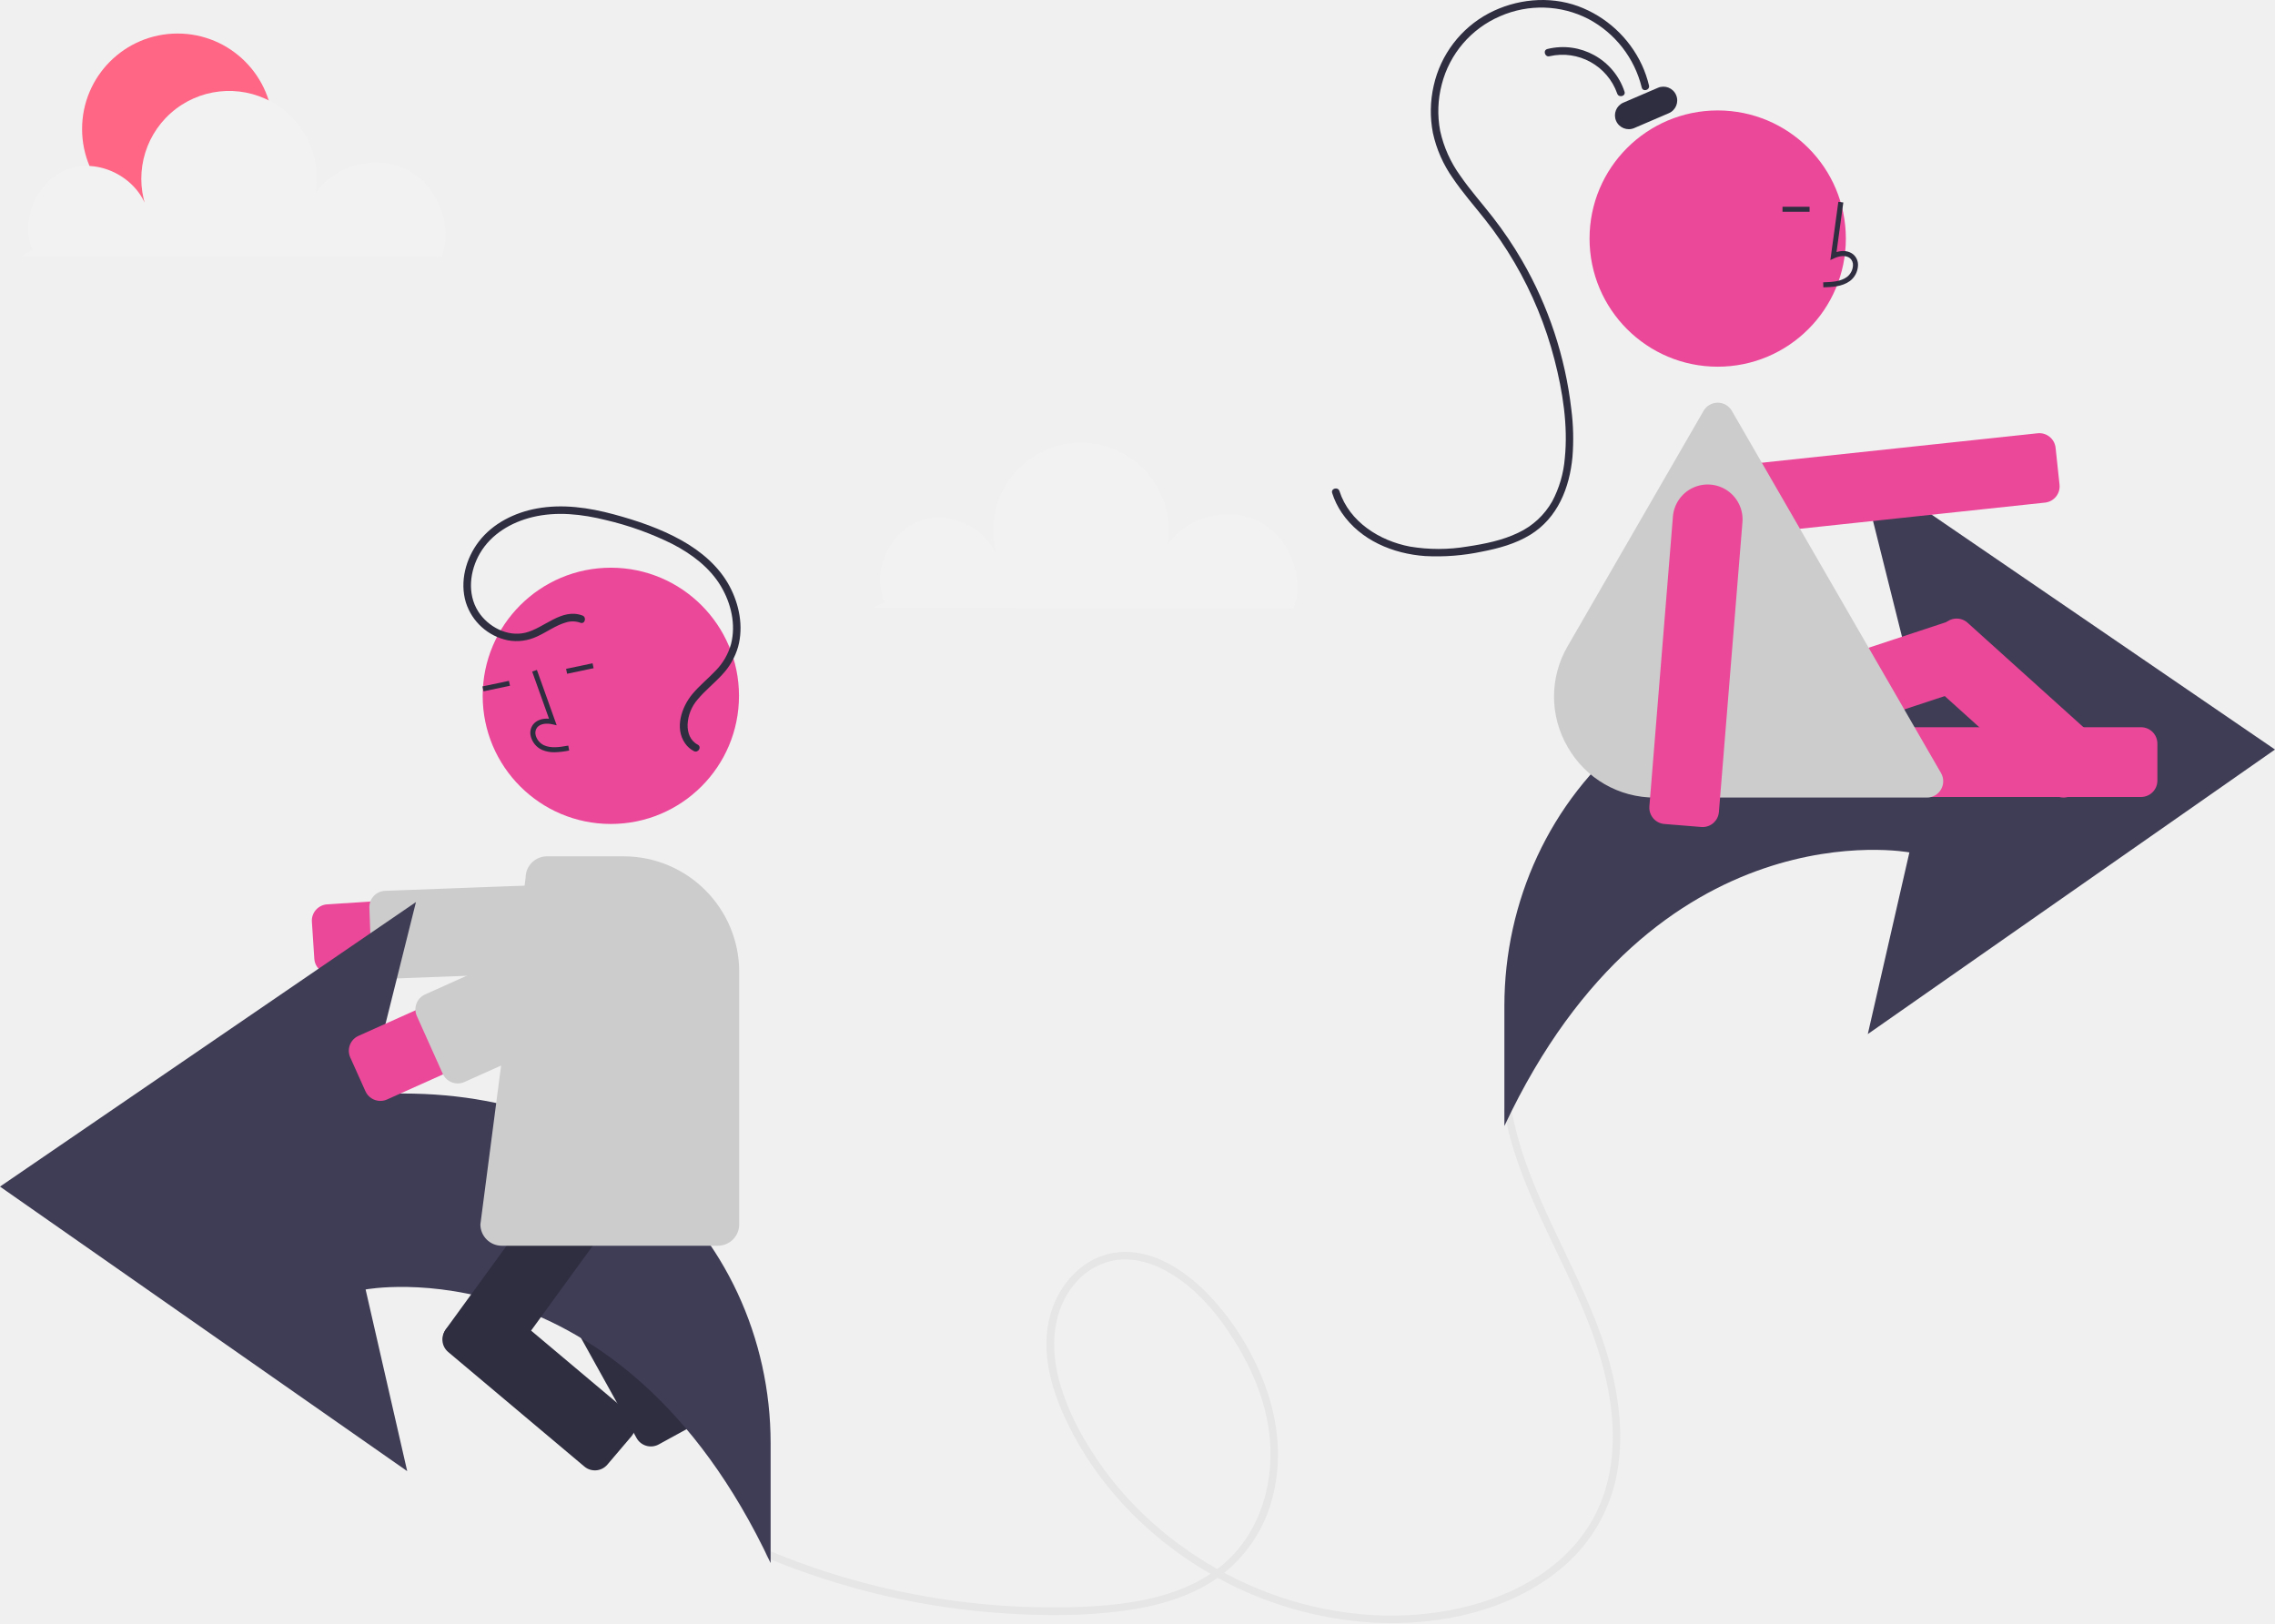
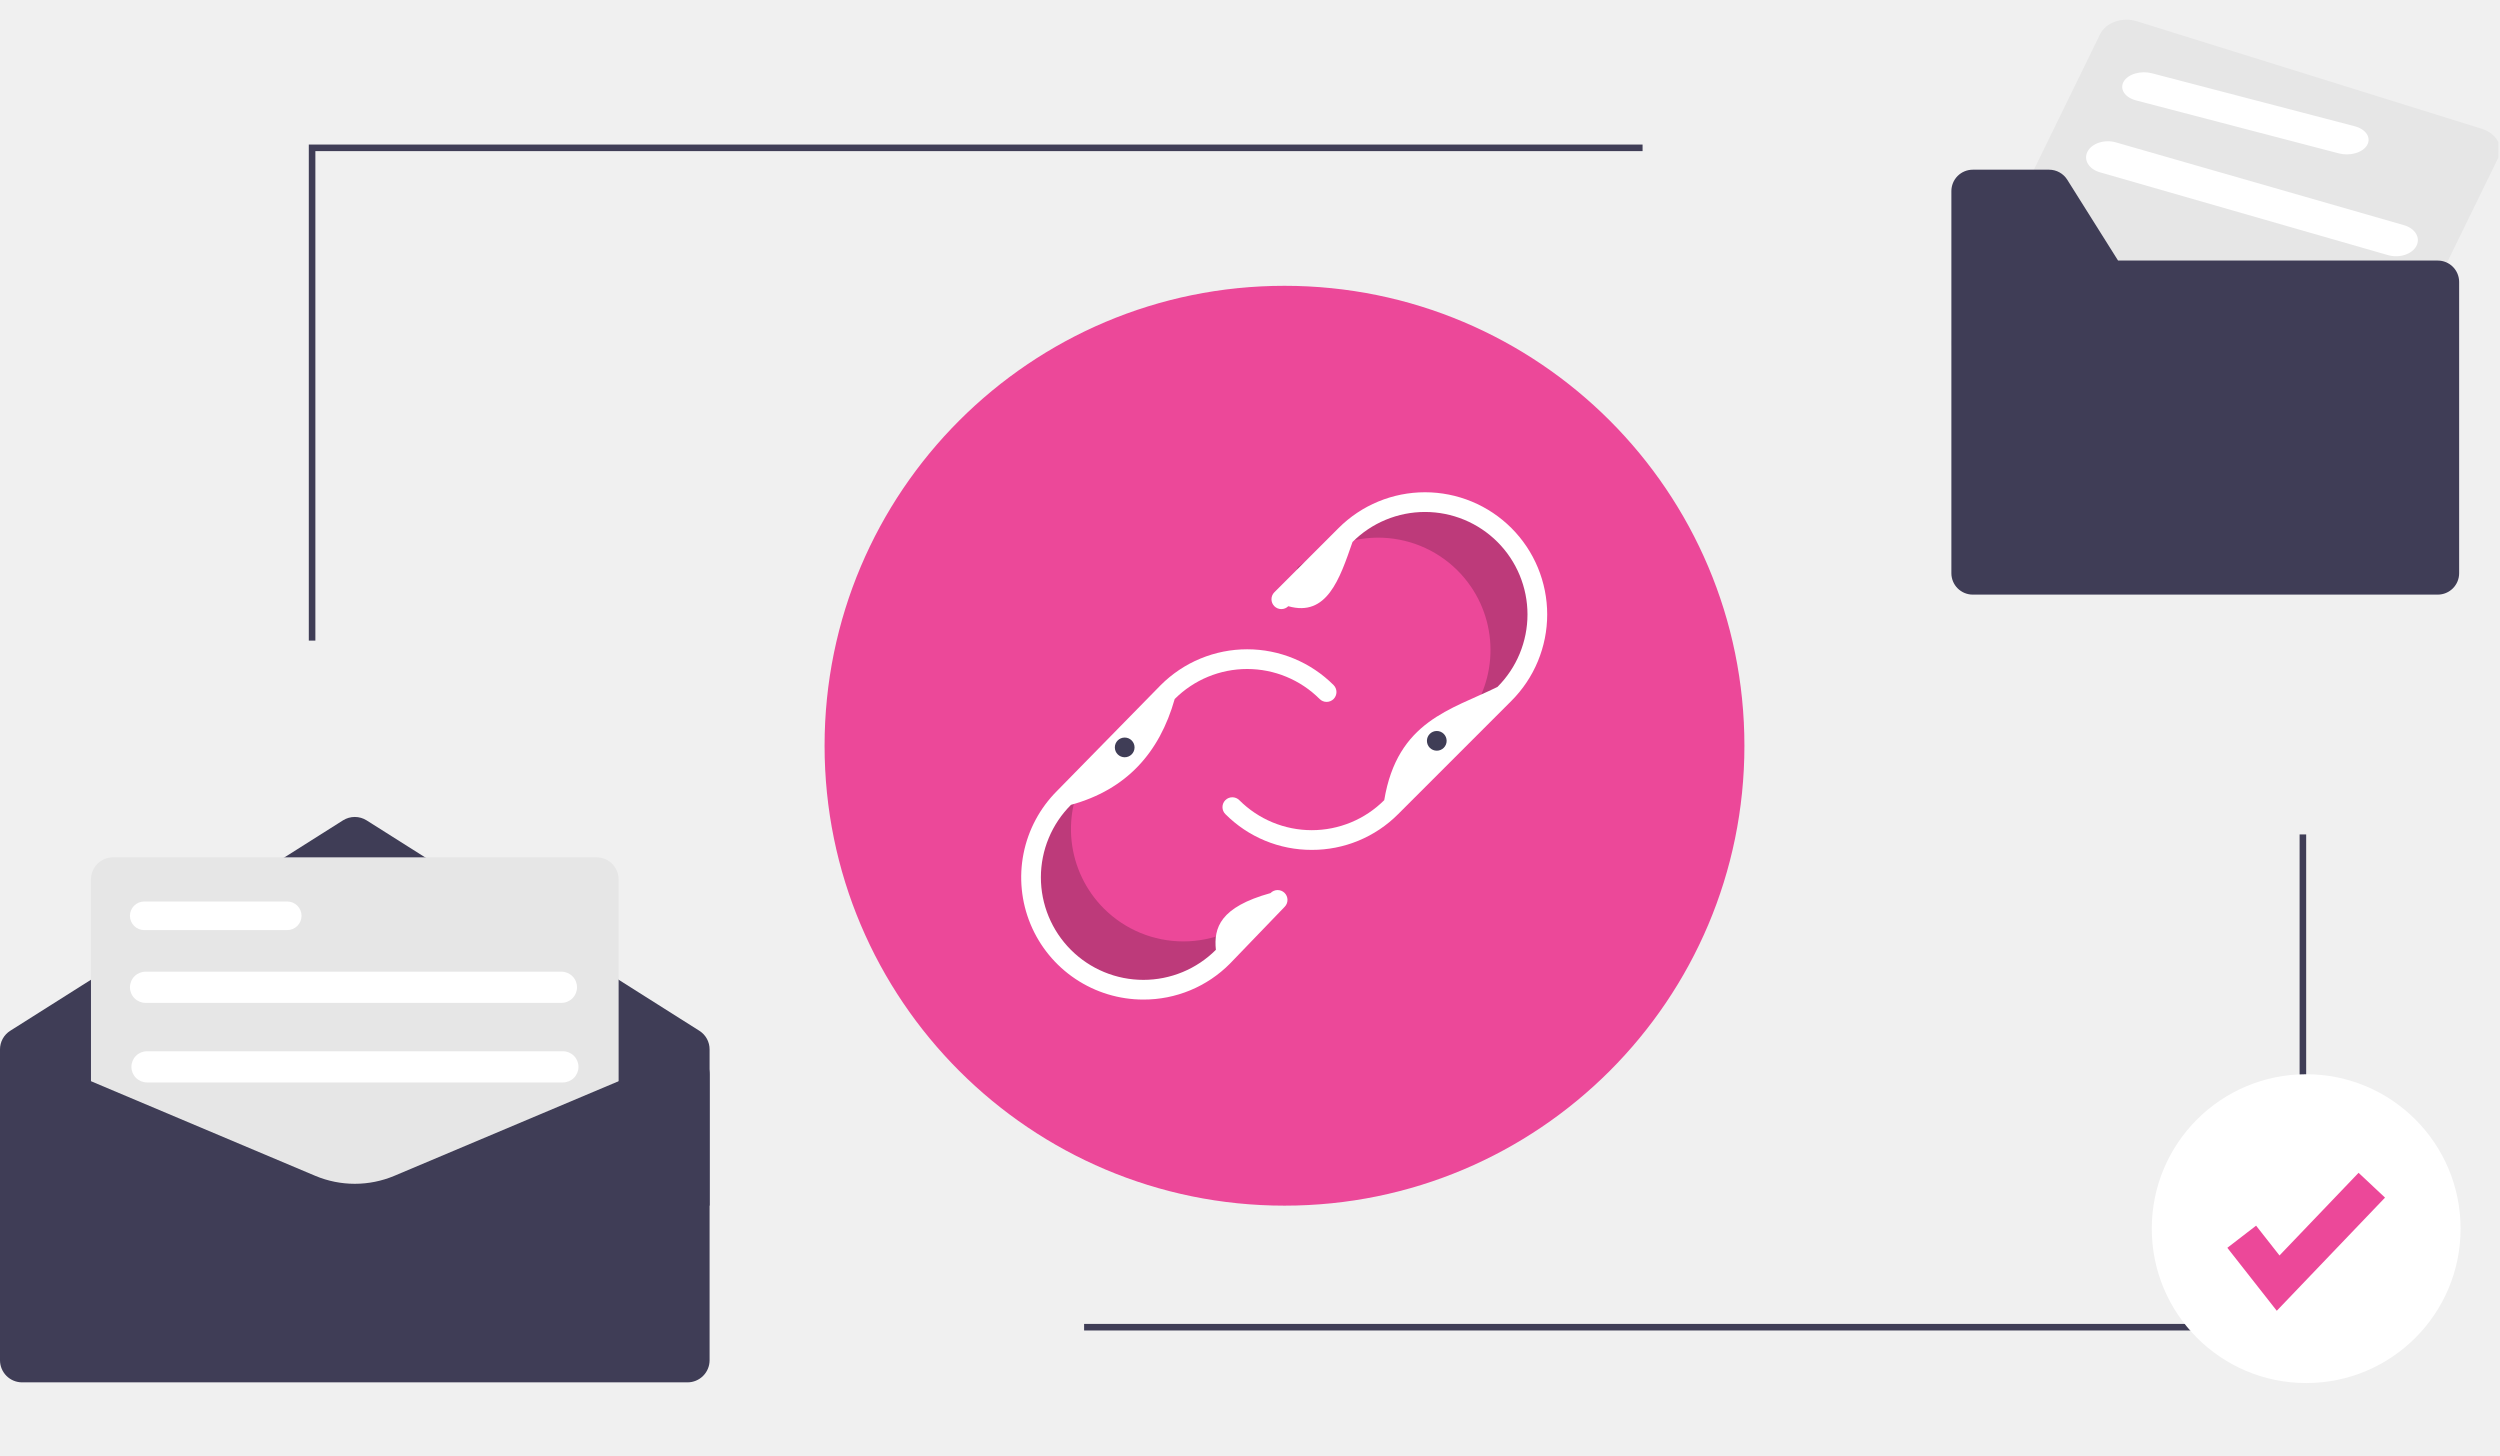
- <svg xmlns="http://www.w3.org/2000/svg" data-name="Layer 1" width="905.336" height="646.071" viewBox="0 0 905.336 646.071">
-   <circle cx="70.668" cy="51.349" r="38" fill="#ff6584" />
-   <path d="M452.939,747.22a296.198,296.198,0,0,0,94.979,21.982c15.3.953,30.889,1,46.109-1.022,13.337-1.772,26.885-5.406,38.002-13.27a56.371,56.371,0,0,0,22.008-33.103c3.4-14.061,1.969-28.793-2.887-42.336A105.48,105.48,0,0,0,627.903,641.91c-9.245-9.463-22.196-18.07-36.044-16.45-13.311,1.557-22.992,12.318-26.537,24.767-4.25,14.926.64,30.715,7.271,44.152C583.843,717.172,601.896,736.305,623.276,749.908a146.883,146.883,0,0,0,71.739,22.989c25.556,1.151,53.042-4.775,73.178-21.287a64.089,64.089,0,0,0,21.612-33.627c3.576-13.959,2.64-28.701-.454-42.655-6.717-30.292-24.46-56.331-34.733-85.327a137.23,137.23,0,0,1-5.863-21.745c-.338-1.898-3.23-1.093-2.893.798,5.313,29.828,22.126,55.511,33.163,83.289,10.053,25.303,16.037,56.368,1.145,81.074C766.773,755.642,740.167,766.474,715.354,769.24c-24.262,2.704-49.1-1.643-71.343-11.583-22.386-10.004-42.448-25.588-57.003-45.387-7.911-10.761-14.726-22.951-18.22-35.9-3.577-13.256-2.738-28.271,6.723-38.977a26.296,26.296,0,0,1,16.348-8.933c6.604-.827,13.218,1.024,19.023,4.109,12.463,6.624,21.737,18.137,28.893,30.043,7.393,12.301,12.602,26.244,13.119,40.697.481,13.438-3.045,27.215-11.123,38.093-16.678,22.458-48.023,25.184-73.748,25.356a293.206,293.206,0,0,1-92.858-14.487q-10.866-3.55-21.428-7.945c-1.781-.739-2.558,2.162-.798,2.893Z" transform="translate(-147.3319 -126.9646)" fill="#e6e6e6" />
-   <path d="M374.955,649.89,366.898,637.523a6.507,6.507,0,0,1,1.898-8.994l49.073-38.145a6.507,6.507,0,0,1,8.994,1.898l8.056,12.367a6.507,6.507,0,0,1-1.898,8.994L383.949,651.788A6.507,6.507,0,0,1,374.955,649.89Z" transform="translate(-147.3319 -126.9646)" fill="#2f2e41" />
-   <path d="M368.85,628.585l12.943-7.094a6.507,6.507,0,0,1,8.824,2.576l34.365,61.918a6.507,6.507,0,0,1-2.576,8.824l-12.943,7.094a6.507,6.507,0,0,1-8.824-2.576L366.274,637.409A6.507,6.507,0,0,1,368.85,628.585Z" transform="translate(-147.3319 -126.9646)" fill="#2f2e41" />
-   <path d="M278.888,514.644a6.5,6.5,0,0,1-6.476-6.075l-.965-14.728a6.5,6.5,0,0,1,6.061-6.911l115.387-7.557a13.88,13.88,0,1,1,1.814,27.701l-115.387,7.556Q279.104,514.643,278.888,514.644Z" transform="translate(-147.3319 -126.9646)" fill="#ec4899" />
-   <path d="M301.64,516.543a6.508,6.508,0,0,1-6.493-6.258l-.822-21.998a6.5,6.5,0,0,1,6.253-6.738l94.886-3.546a6.5,6.5,0,0,1,6.738,6.253l.822,21.998a6.5,6.5,0,0,1-6.253,6.738L301.886,516.538C301.804,516.541,301.722,516.543,301.64,516.543Z" transform="translate(-147.3319 -126.9646)" fill="#ccc" />
-   <path d="M454,749.121V701.382c0-41.673-18.181-81.638-50.622-107.796-24.248-19.551-59.369-34.171-109.681-30.904l19.167-76.667-165.531,113.258,162.046,113.258-16.553-72.311S393.886,621.053,454,749.121Z" transform="translate(-147.3319 -126.9646)" fill="#3f3d56" />
-   <path d="M338.235,673.661l-11.938-8.68a6.507,6.507,0,0,1-1.435-9.08l72.342-99.495a6.507,6.507,0,0,1,9.08-1.435l11.938,8.68a6.507,6.507,0,0,1,1.435,9.08L347.315,672.226A6.507,6.507,0,0,1,338.235,673.661Z" transform="translate(-147.3319 -126.9646)" fill="#2f2e41" />
-   <path d="M324.932,655.934l9.561-11.244a6.507,6.507,0,0,1,9.162-.741l54.19,45.587a6.507,6.507,0,0,1,.741,9.162l-9.561,11.244a6.507,6.507,0,0,1-9.162.741l-54.191-45.587A6.507,6.507,0,0,1,324.932,655.934Z" transform="translate(-147.3319 -126.9646)" fill="#2f2e41" />
-   <circle cx="243.083" cy="276.966" r="51" fill="#ec4899" />
-   <path d="M367.98,426.394a12.095,12.095,0,0,1-5.027-.979,8.133,8.133,0,0,1-4.38-5.285,5.472,5.472,0,0,1,.897-4.78c1.332-1.709,3.632-2.522,6.338-2.314l-6.698-18.75,1.883-.673,7.874,22.042-1.775-.403c-2.058-.465-4.728-.363-6.044,1.327a3.514,3.514,0,0,0-.533,3.07,6.146,6.146,0,0,0,3.261,3.942c2.783,1.257,6.042.81,9.703.146l.356,1.968A32.963,32.963,0,0,1,367.98,426.394Z" transform="translate(-147.3319 -126.9646)" fill="#2f2e41" />
-   <rect x="339.419" y="399.052" width="10.772" height="2" transform="translate(-222.2137 -47.52957) rotate(-11.86416)" fill="#2f2e41" />
-   <rect x="372.692" y="392.061" width="10.772" height="2" transform="translate(-220.0655 -40.83816) rotate(-11.86416)" fill="#2f2e41" />
-   <path d="M433,622.814H347a8.51,8.51,0,0,1-8.5-8.5l18.004-138.064A8.49,8.49,0,0,1,365,467.814h30.52a46.032,46.032,0,0,1,45.98,45.98v100.52A8.51,8.51,0,0,1,433,622.814Z" transform="translate(-147.3319 -126.9646)" fill="#ccc" />
-   <path d="M298.702,565.168a6.51,6.51,0,0,1-5.941-3.839l-6.041-13.467a6.499,6.499,0,0,1,3.27-8.591l105.505-47.33a13.879,13.879,0,1,1,11.362,25.327L301.353,564.599A6.464,6.464,0,0,1,298.702,565.168Z" transform="translate(-147.3319 -126.9646)" fill="#ec4899" />
-   <path d="M329.476,558.216a6.51,6.51,0,0,1-5.94-3.839L313.217,531.375a6.507,6.507,0,0,1,3.27-8.591l86.635-38.864a6.499,6.499,0,0,1,8.591,3.27l10.319,23.001a6.499,6.499,0,0,1-3.27,8.591L332.127,557.646A6.472,6.472,0,0,1,329.476,558.216Z" transform="translate(-147.3319 -126.9646)" fill="#ccc" />
-   <path d="M379.099,371.954c-8.304-3.059-15.129,5-22.654,6.845-7.198,1.765-14.954-2.387-18.799-8.44-4.486-7.061-3.374-16.228.706-23.198,4.469-7.634,12.428-12.319,20.864-14.365,9.668-2.345,19.742-1.192,29.283,1.19a121.851,121.851,0,0,1,26.443,9.521c7.61,3.939,14.823,9.327,19.27,16.79,4.042,6.782,6.041,15.223,4.041,22.994a24.205,24.205,0,0,1-6.145,10.626c-3.012,3.189-6.464,5.953-9.272,9.335-4.247,5.114-7.101,13.496-2.914,19.545a9.793,9.793,0,0,0,3.551,3.147c1.71.891,3.229-1.697,1.514-2.59-3.012-1.569-4.105-4.752-4.024-7.998a16.272,16.272,0,0,1,3.994-9.982c2.942-3.535,6.579-6.398,9.686-9.777a27.022,27.022,0,0,0,6.412-11.162c2.208-8.09.481-16.902-3.426-24.191-4.228-7.888-11.316-13.843-19.03-18.172-8.394-4.711-17.724-7.868-26.987-10.375-9.939-2.69-20.376-4.205-30.603-2.343-8.866,1.614-17.531,5.894-23.106,13.136-5.204,6.76-7.691,15.973-5.174,24.291A22.235,22.235,0,0,0,349.427,381.833a19.101,19.101,0,0,0,11.614-1.515c3.897-1.746,7.437-4.461,11.581-5.622a8.941,8.941,0,0,1,5.68.151c1.814.668,2.597-2.23.798-2.893Z" transform="translate(-147.3319 -126.9646)" fill="#2f2e41" />
-   <path d="M746,575.154V527.414c0-41.673,18.181-81.638,50.622-107.796,24.248-19.551,59.369-34.171,109.681-30.904L887.137,312.046l165.531,113.258L890.622,538.563l16.553-72.311S806.114,447.085,746,575.154Z" transform="translate(-147.3319 -126.9646)" fill="#3f3d56" />
-   <path d="M835.977,336.301a13.88,13.88,0,0,1,7.243-24.603L958.201,299.421a6.507,6.507,0,0,1,7.153,5.773l-.497.053.497-.053,1.567,14.676a6.5,6.5,0,0,1-5.773,7.153L846.168,339.301a14.096,14.096,0,0,1-1.5.08A13.775,13.775,0,0,1,835.977,336.301Z" transform="translate(-147.3319 -126.9646)" fill="#ec4899" />
-   <path d="M869.847,437.689V422.929a6.507,6.507,0,0,1,6.5-6.5H999.361a6.507,6.507,0,0,1,6.5,6.5v14.759a6.507,6.507,0,0,1-6.5,6.5H876.347A6.507,6.507,0,0,1,869.847,437.689Z" transform="translate(-147.3319 -126.9646)" fill="#ec4899" />
-   <path d="M811.031,438.407a6.459,6.459,0,0,1-3.249-3.768l-4.628-14.016a6.507,6.507,0,0,1,4.135-8.21L924.101,373.845a6.5,6.5,0,0,1,8.21,4.134l-.475.157.475-.157,4.628,14.015a6.507,6.507,0,0,1-4.135,8.21L815.993,438.773a6.461,6.461,0,0,1-4.961-.366Z" transform="translate(-147.3319 -126.9646)" fill="#ec4899" />
-   <path d="M964.173,442.737l-52.425-47.269a6.508,6.508,0,0,1-.475-9.18l9.884-10.962a6.501,6.501,0,0,1,9.18-.475l52.425,47.269a6.508,6.508,0,0,1,.475,9.18l-9.884,10.961a6.456,6.456,0,0,1-4.492,2.139q-.172.01-.344.009A6.453,6.453,0,0,1,964.173,442.737Z" transform="translate(-147.3319 -126.9646)" fill="#ec4899" />
-   <circle cx="683.56" cy="94.959" r="51" fill="#ec4899" />
-   <path d="M771.202,424.326a39.785,39.785,0,0,1,0-40.194l54.061-93.636a6.5,6.5,0,0,1,11.259,0l83.241,144.177a6.5,6.5,0,0,1-5.629,9.75H806.011A39.784,39.784,0,0,1,771.202,424.326Z" transform="translate(-147.3319 -126.9646)" fill="#ccc" />
-   <path d="M872.929,241.332c3.306-.092,7.42-.207,10.59-2.522a8.134,8.134,0,0,0,3.2-6.072,5.471,5.471,0,0,0-1.86-4.494c-1.655-1.399-4.073-1.727-6.678-.961l2.699-19.726-1.981-.271L875.725,230.476l1.655-.759c1.918-.88,4.552-1.327,6.188.055a3.515,3.515,0,0,1,1.153,2.896,6.148,6.148,0,0,1-2.381,4.528c-2.467,1.802-5.746,2.034-9.466,2.138Z" transform="translate(-147.3319 -126.9646)" fill="#2f2e41" />
-   <rect x="709.347" y="82.294" width="10.772" height="2" fill="#2f2e41" />
-   <path d="M800.653,161.775a42.233,42.233,0,0,0-21.246-27.278,40.882,40.882,0,0,0-35.083-1.089,40.417,40.417,0,0,0-23.244,27.143,42.153,42.153,0,0,0-.64,18.489,47.958,47.958,0,0,0,8.098,18.002c3.951,5.721,8.595,10.913,12.859,16.394a152.006,152.006,0,0,1,11.666,17.3,153.067,153.067,0,0,1,19.574,59.127,91.181,91.181,0,0,1,.459,18.984c-1.148,12.286-5.908,24.32-16.833,31.005-5.808,3.554-12.511,5.39-19.142,6.674a87.125,87.125,0,0,1-22.657,1.771c-12.843-.913-25.695-6.272-33.154-17.187a30.621,30.621,0,0,1-3.838-7.885c-.594-1.842,2.302-2.63,2.893-.798,3.951,12.248,15.94,19.797,28.074,22.099a68.674,68.674,0,0,0,22.826-.022c6.862-1.025,13.934-2.443,20.224-5.471A30.284,30.284,0,0,0,765.048,326.498a44.192,44.192,0,0,0,4.994-17.088c1.337-13.084-.84-26.629-4.1-39.285a151.204,151.204,0,0,0-15.899-38.613,148.486,148.486,0,0,0-11.814-17.286c-4.297-5.417-8.882-10.627-12.757-16.366a49.304,49.304,0,0,1-7.925-18.022,45.675,45.675,0,0,1,.326-18.785,43.288,43.288,0,0,1,21.891-28.775c10.808-5.701,23.976-7.066,35.537-2.865A45.386,45.386,0,0,1,800.711,152.788a43.27,43.27,0,0,1,2.835,8.19c.442,1.878-2.45,2.679-2.893.798Z" transform="translate(-147.3319 -126.9646)" fill="#2f2e41" />
-   <path d="M790.905,164.214a23.094,23.094,0,0,0-26.966-14.861c-1.878.439-2.68-2.453-.798-2.893A25.815,25.815,0,0,1,793.798,163.417c.629,1.83-2.268,2.615-2.893.798Z" transform="translate(-147.3319 -126.9646)" fill="#2f2e41" />
-   <path d="M790.448,175.056a5.506,5.506,0,0,1,2.881-7.225l13.781-5.923a5.5,5.5,0,0,1,4.344,10.106l-13.781,5.923a5.501,5.501,0,0,1-7.225-2.882Z" transform="translate(-147.3319 -126.9646)" fill="#2f2e41" />
-   <path d="M824.368,456.134,809.656,454.94a6.508,6.508,0,0,1-5.952-7.005l9.357-115.255a13.88,13.88,0,1,1,27.668,2.247l-9.358,115.255a6.5,6.5,0,0,1-6.468,5.975C824.726,456.156,824.547,456.149,824.368,456.134Z" transform="translate(-147.3319 -126.9646)" fill="#ec4899" />
-   <path d="M160.302,226.65c-5.258-12.291,1.949-28.326,14.631-32.555s28.07,4.273,31.241,17.26a34.941,34.941,0,1,1,66.795-7.505c7.645-11.27,24.048-15.527,36.208-9.396s18.492,21.85,13.976,34.698l-167.377-.299" transform="translate(-147.3319 -126.9646)" fill="#f2f2f2" />
-   <path d="M499.302,366.65c-5.258-12.291,1.949-28.326,14.631-32.555s28.07,4.273,31.241,17.26a34.941,34.941,0,1,1,66.795-7.505c7.645-11.27,24.048-15.527,36.208-9.396s18.492,21.85,13.976,34.698l-167.377-.299" transform="translate(-147.3319 -126.9646)" fill="#f2f2f2" />
+ <svg xmlns="http://www.w3.org/2000/svg" width="761" height="443" viewBox="0 0 761 443" fill="none">
+   <g clip-path="url(#clip0_172_335)">
+     <path d="M216 366.989H2.52069e-05V319.443C-0.003 318.307 0.283 317.19 0.83 316.196C1.378 315.201 2.17 314.363 3.131 313.759L104.406 249.717C105.482 249.041 106.728 248.682 108 248.682C109.272 248.682 110.518 249.041 111.594 249.717L212.869 313.759C213.83 314.363 214.622 315.201 215.17 316.196C215.717 317.19 216.003 318.307 216 319.443V366.989Z" fill="#3F3D56" />
+     <path d="M702 405H330V403H700V254H702V405Z" fill="#3F3D56" />
+     <path d="M96 195H94V44H500V46H96V195Z" fill="#3F3D56" />
+     <path d="M181.582 370.154H34.418C32.635 370.152 30.925 369.442 29.664 368.182C28.404 366.921 27.694 365.211 27.692 363.428V267.692C27.694 265.909 28.404 264.2 29.664 262.939C30.925 261.678 32.635 260.969 34.418 260.967H181.582C183.366 260.969 185.075 261.678 186.336 262.939C187.597 264.2 188.306 265.909 188.308 267.692V363.428C188.306 365.211 187.597 366.921 186.336 368.182C185.075 369.442 183.366 370.152 181.582 370.154Z" fill="#E6E6E6" />
+     <path d="M87.428 283.12H43.912C43.34 283.121 42.773 283.009 42.245 282.791C41.716 282.573 41.235 282.252 40.831 281.848C40.426 281.444 40.105 280.964 39.886 280.435C39.666 279.907 39.554 279.341 39.554 278.769C39.554 278.197 39.666 277.63 39.886 277.102C40.105 276.573 40.426 276.093 40.831 275.689C41.235 275.285 41.716 274.965 42.245 274.746C42.773 274.528 43.34 274.416 43.912 274.417H87.428C88.001 274.416 88.567 274.528 89.096 274.746C89.624 274.965 90.105 275.285 90.51 275.689C90.915 276.093 91.236 276.573 91.455 277.102C91.674 277.63 91.787 278.197 91.787 278.769C91.787 279.341 91.674 279.907 91.455 280.435C91.236 280.964 90.915 281.444 90.51 281.848C90.105 282.252 89.624 282.573 89.096 282.791C88.567 283.009 88.001 283.121 87.428 283.12Z" fill="white" />
+     <path d="M170.901 305.275H44.308C43.049 305.275 41.841 304.775 40.951 303.884C40.061 302.994 39.56 301.787 39.56 300.528C39.56 299.268 40.061 298.061 40.951 297.171C41.841 296.28 43.049 295.78 44.308 295.78H170.901C172.159 295.782 173.365 296.283 174.254 297.173C175.142 298.063 175.642 299.27 175.642 300.528C175.642 301.785 175.142 302.992 174.254 303.882C173.365 304.772 172.159 305.273 170.901 305.275Z" fill="white" />
+     <path d="M171.341 329.495H44.747C43.488 329.495 42.281 328.994 41.39 328.104C40.5 327.214 40 326.006 40 324.747C40 323.488 40.5 322.281 41.39 321.39C42.281 320.5 43.488 320 44.747 320H171.341C172.6 320 173.807 320.5 174.697 321.39C175.588 322.281 176.088 323.488 176.088 324.747C176.088 326.006 175.588 327.214 174.697 328.104C173.807 328.994 172.6 329.495 171.341 329.495Z" fill="white" />
+     <path d="M209.275 420.791H6.725C4.942 420.789 3.233 420.08 1.972 418.819C0.711 417.558 0.002 415.849 0 414.066V327.033C0.002 325.25 0.711 323.54 1.972 322.28C3.233 321.019 4.942 320.31 6.725 320.308L6.879 320.339L95.996 357.935C99.798 359.528 103.878 360.348 108 360.348C112.122 360.348 116.202 359.528 120.004 357.935L209.195 320.308H209.275C211.058 320.31 212.767 321.019 214.028 322.28C215.289 323.54 215.998 325.25 216 327.033V414.066C215.998 415.849 215.289 417.558 214.028 418.819C212.767 420.08 211.058 420.789 209.275 420.791Z" fill="#3F3D56" />
+     <path d="M702 421C727.957 421 749 399.957 749 374C749 348.043 727.957 327 702 327C676.043 327 655 348.043 655 374C655 399.957 676.043 421 702 421Z" fill="white" />
+     <path d="M693.049 399L678 379.834L686.752 373.092L693.876 382.165L717.95 357L726 364.553L693.049 399Z" fill="#EC4899" />
+     <path d="M696.092 79.722H626.946C625.652 79.722 624.41 79.207 623.495 78.292C622.58 77.377 622.065 76.135 622.065 74.841C622.065 73.546 622.58 72.305 623.495 71.389C624.41 70.474 625.652 69.96 626.946 69.96H696.092C697.387 69.96 698.628 70.474 699.544 71.389C700.459 72.305 700.973 73.546 700.973 74.841C700.973 76.135 700.459 77.377 699.544 78.292C698.628 79.207 697.387 79.722 696.092 79.722Z" fill="white" />
+     <path d="M704.535 143.53L599.492 110.782C597.361 110.115 595.647 108.8 594.728 107.125C593.808 105.451 593.758 103.553 594.588 101.849L639.281 10.387C640.116 8.684 641.762 7.316 643.859 6.581C645.956 5.847 648.331 5.807 650.465 6.47L755.508 39.218C757.639 39.885 759.353 41.2 760.272 42.875C761.192 44.549 761.242 46.447 760.412 48.151L715.719 139.613C714.884 141.316 713.238 142.684 711.141 143.419C709.044 144.153 706.669 144.193 704.535 143.53Z" fill="#E6E6E6" />
+     <path d="M711.962 46.696L650.215 30.567C648.578 30.139 647.263 29.294 646.557 28.216C645.852 27.139 645.815 25.919 646.454 24.823C647.093 23.727 648.356 22.846 649.965 22.374C651.574 21.901 653.398 21.876 655.035 22.303L716.782 38.432C718.419 38.859 719.736 39.705 720.442 40.783C721.148 41.86 721.186 43.081 720.546 44.177C719.907 45.273 718.644 46.154 717.034 46.627C715.424 47.099 713.599 47.124 711.962 46.696Z" fill="white" />
+     <path d="M726.929 77.663L639.225 52.452C637.584 51.98 636.265 51.047 635.558 49.858C634.852 48.67 634.814 47.323 635.455 46.115C636.095 44.906 637.361 43.934 638.974 43.413C640.587 42.891 642.416 42.863 644.057 43.334L731.762 68.544C732.576 68.777 733.32 69.126 733.951 69.571C734.582 70.016 735.087 70.548 735.439 71.137C735.79 71.726 735.98 72.36 735.999 73.003C736.017 73.647 735.863 74.286 735.545 74.885C735.228 75.484 734.753 76.032 734.148 76.496C733.543 76.96 732.819 77.331 732.019 77.589C731.219 77.847 730.358 77.987 729.484 77.999C728.611 78.012 727.743 77.897 726.929 77.663Z" fill="white" />
+     <path d="M742.054 79.315H644.738L629.267 54.701C628.681 53.769 627.868 53.001 626.904 52.468C625.941 51.935 624.858 51.656 623.757 51.656H600.508C599.653 51.656 598.807 51.825 598.017 52.152C597.228 52.479 596.51 52.958 595.906 53.562C595.302 54.167 594.822 54.884 594.495 55.674C594.168 56.463 594 57.309 594 58.164V174.492C594 175.347 594.168 176.193 594.495 176.983C594.822 177.772 595.302 178.49 595.906 179.094C596.51 179.698 597.228 180.178 598.017 180.505C598.807 180.832 599.653 181 600.508 181H742.054C742.909 181 743.755 180.832 744.544 180.505C745.334 180.178 746.051 179.698 746.656 179.094C747.26 178.49 747.739 177.772 748.066 176.983C748.394 176.193 748.562 175.347 748.562 174.492V85.823C748.562 84.968 748.394 84.122 748.066 83.332C747.739 82.543 747.26 81.825 746.656 81.221C746.051 80.616 745.334 80.137 744.544 79.81C743.755 79.483 742.909 79.315 742.054 79.315Z" fill="#3F3D56" />
+     <path d="M391 367C468.32 367 531 304.32 531 227C531 149.68 468.32 87 391 87C313.68 87 251 149.68 251 227C251 304.32 313.68 367 391 367Z" fill="#EC4899" />
+     <path opacity="0.2" d="M384.378 276.549C377.964 282.963 369.265 286.566 360.195 286.566C351.125 286.566 342.427 282.963 336.013 276.549C330.502 271.036 327.039 263.805 326.198 256.055C325.358 248.304 327.19 240.499 331.392 233.933L323.868 241.609C317.454 248.022 313.851 256.721 313.851 265.791C313.851 274.861 317.454 283.56 323.868 289.973C330.281 296.387 338.98 299.99 348.05 299.99C357.12 299.99 365.819 296.387 372.232 289.973L388.905 272.661L389.159 271.584L384.378 276.549Z" fill="black" />
+     <path opacity="0.2" d="M400.26 169.593C407.757 164.487 416.975 162.568 425.886 164.259C434.797 165.949 442.672 171.11 447.777 178.607C452.165 185.051 454.219 192.801 453.6 200.572C452.981 208.343 449.727 215.67 444.375 221.338L453.198 215.199C460.694 210.093 465.855 202.219 467.546 193.308C469.236 184.396 467.318 175.179 462.212 167.682C457.106 160.186 449.232 155.024 440.32 153.334C431.409 151.643 422.192 153.562 414.695 158.668L395.087 172.569L394.637 173.579L400.26 169.593Z" fill="black" />
+     <path d="M348.05 304.268C340.693 304.268 333.501 302.087 327.384 297.999C321.266 293.912 316.498 288.102 313.683 281.305C310.867 274.507 310.131 267.028 311.566 259.812C313.001 252.596 316.544 245.968 321.747 240.766L353.315 208.558C356.768 205.099 360.869 202.355 365.383 200.482C369.898 198.609 374.737 197.644 379.625 197.642C384.512 197.64 389.352 198.601 393.868 200.47C398.384 202.34 402.487 205.081 405.943 208.537C406.505 209.1 406.821 209.863 406.821 210.658C406.821 211.454 406.505 212.217 405.943 212.779C405.38 213.342 404.617 213.658 403.822 213.658C403.026 213.658 402.263 213.342 401.701 212.779C395.85 206.928 387.914 203.642 379.64 203.642C371.365 203.642 363.43 206.929 357.579 212.779C352.942 229.126 342.924 240.341 326.011 244.987C323.109 247.882 320.805 251.32 319.233 255.106C317.66 258.891 316.849 262.949 316.846 267.048C316.842 271.147 317.647 275.207 319.213 278.995C320.779 282.783 323.076 286.225 325.973 289.125C328.87 292.025 332.31 294.326 336.097 295.895C339.884 297.465 343.942 298.273 348.041 298.274C352.14 298.274 356.199 297.467 359.986 295.898C363.773 294.329 367.214 292.03 370.112 289.13C369.428 282.424 371.387 276.121 386.745 271.858C387.018 271.573 387.345 271.345 387.706 271.186C388.068 271.027 388.457 270.942 388.851 270.934C389.246 270.926 389.638 270.996 390.006 271.14C390.373 271.284 390.708 271.499 390.993 271.772C391.277 272.046 391.504 272.373 391.662 272.735C391.82 273.097 391.904 273.486 391.911 273.881C391.918 274.275 391.847 274.668 391.702 275.035C391.557 275.402 391.341 275.737 391.066 276.02L374.393 293.333C370.945 296.808 366.84 299.565 362.318 301.442C357.796 303.319 352.946 304.28 348.05 304.268Z" fill="white" />
+     <path d="M399.301 258.706C394.414 258.72 389.573 257.763 385.058 255.893C380.543 254.023 376.444 251.276 372.998 247.81C372.435 247.248 372.119 246.485 372.119 245.689C372.119 244.893 372.435 244.13 372.998 243.568C373.561 243.005 374.324 242.689 375.12 242.689C375.915 242.689 376.678 243.005 377.241 243.568C380.138 246.465 383.577 248.763 387.362 250.331C391.147 251.899 395.204 252.706 399.301 252.706C403.399 252.706 407.455 251.899 411.241 250.331C415.026 248.764 418.465 246.465 421.362 243.568C425.36 219.484 441.66 216.085 455.829 209.102C458.726 206.205 461.024 202.766 462.592 198.981C464.16 195.195 464.967 191.138 464.967 187.041C464.967 182.944 464.16 178.887 462.592 175.102C461.024 171.317 458.726 167.877 455.829 164.98C452.932 162.083 449.492 159.785 445.707 158.217C441.922 156.649 437.865 155.842 433.767 155.842C429.67 155.842 425.613 156.649 421.828 158.217C418.043 159.785 414.603 162.083 411.706 164.98C407.765 176.351 403.895 187.857 392.157 184.53C391.878 184.809 391.547 185.03 391.183 185.18C390.819 185.331 390.429 185.409 390.035 185.409C389.24 185.409 388.477 185.093 387.914 184.53C387.352 183.968 387.036 183.205 387.036 182.409C387.036 181.613 387.352 180.85 387.914 180.288L407.464 160.738C410.918 157.284 415.019 154.544 419.532 152.674C424.045 150.805 428.882 149.843 433.767 149.843C438.652 149.843 443.489 150.805 448.003 152.674C452.516 154.544 456.616 157.284 460.071 160.738C463.525 164.192 466.265 168.293 468.134 172.806C470.004 177.319 470.966 182.156 470.966 187.041C470.966 191.926 470.004 196.763 468.134 201.276C466.265 205.79 463.525 209.89 460.071 213.345L425.605 247.811C422.158 251.276 418.059 254.023 413.544 255.893C409.029 257.764 404.188 258.72 399.301 258.706Z" fill="white" />
+     <path d="M342.357 230.512C344.014 230.512 345.357 229.169 345.357 227.512C345.357 225.855 344.014 224.512 342.357 224.512C340.7 224.512 339.357 225.855 339.357 227.512C339.357 229.169 340.7 230.512 342.357 230.512Z" fill="#3F3D56" />
+     <path d="M437.357 228.512C439.014 228.512 440.357 227.169 440.357 225.512C440.357 223.855 439.014 222.512 437.357 222.512C435.7 222.512 434.357 223.855 434.357 225.512C434.357 227.169 435.7 228.512 437.357 228.512Z" fill="#3F3D56" />
+   </g>
+   <defs>
+     <clipPath id="clip0_172_335">
+       <rect width="760.519" height="442.078" fill="white" />
+     </clipPath>
+   </defs>
</svg>
